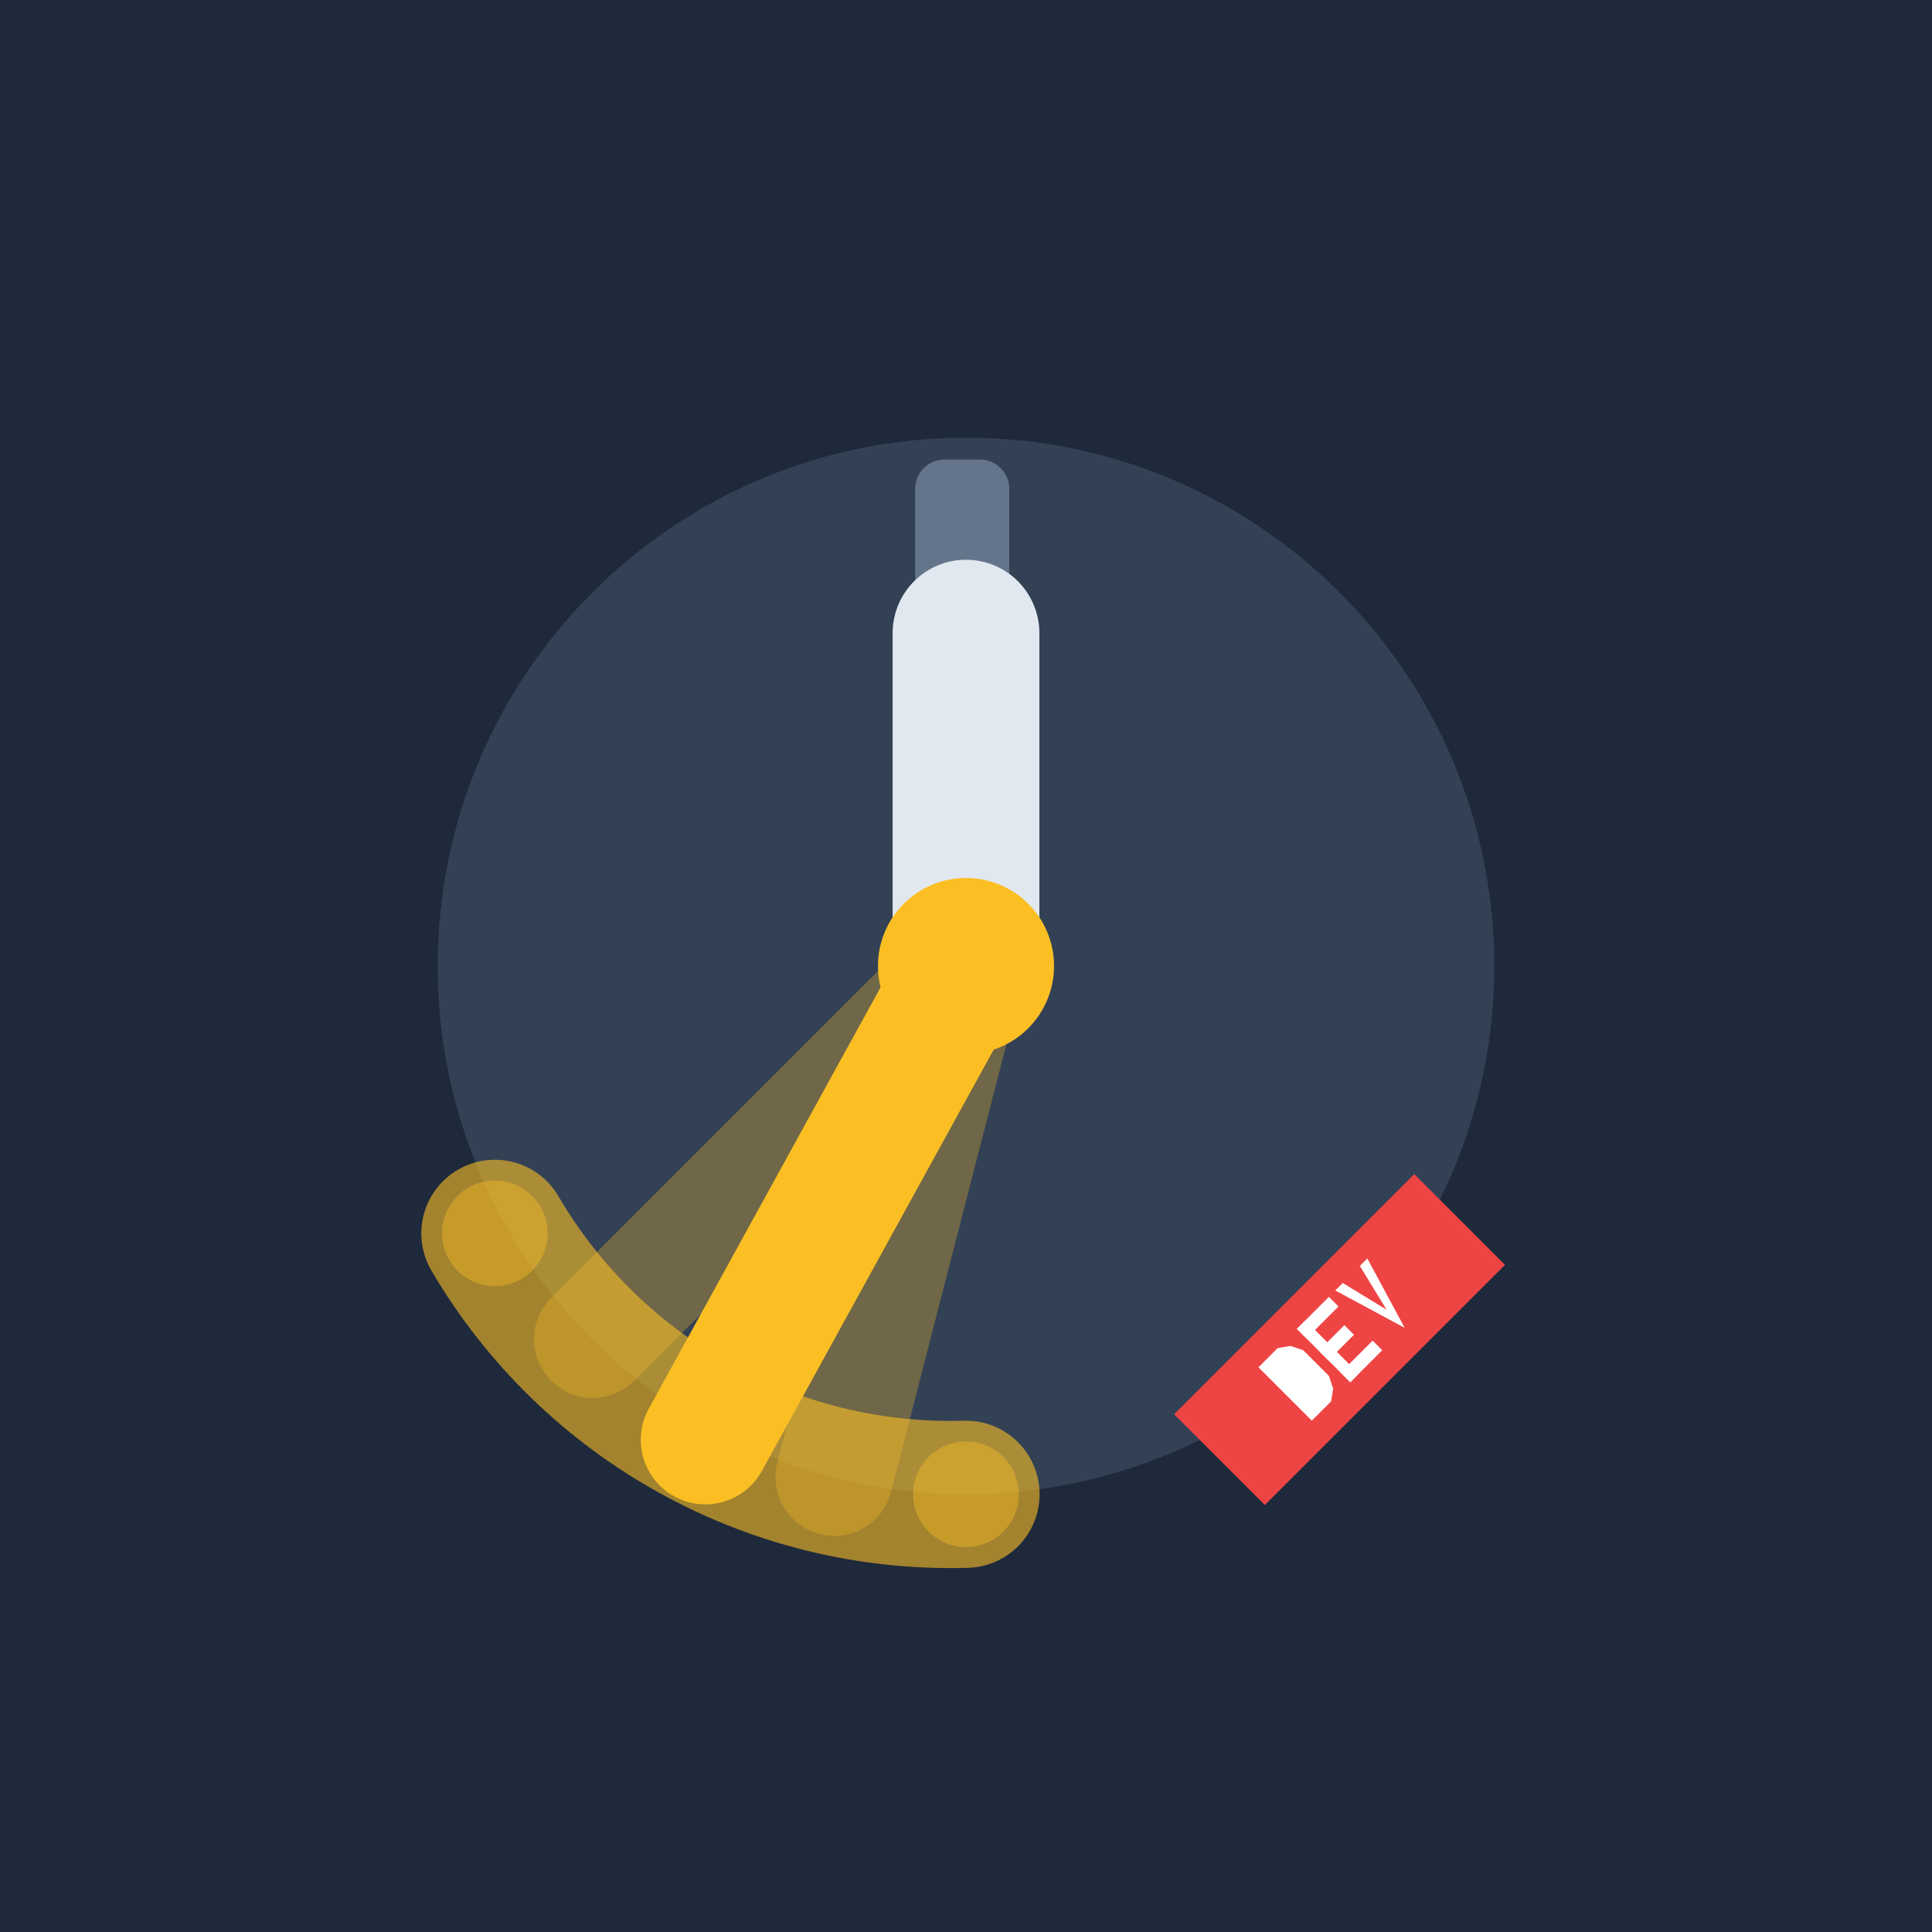
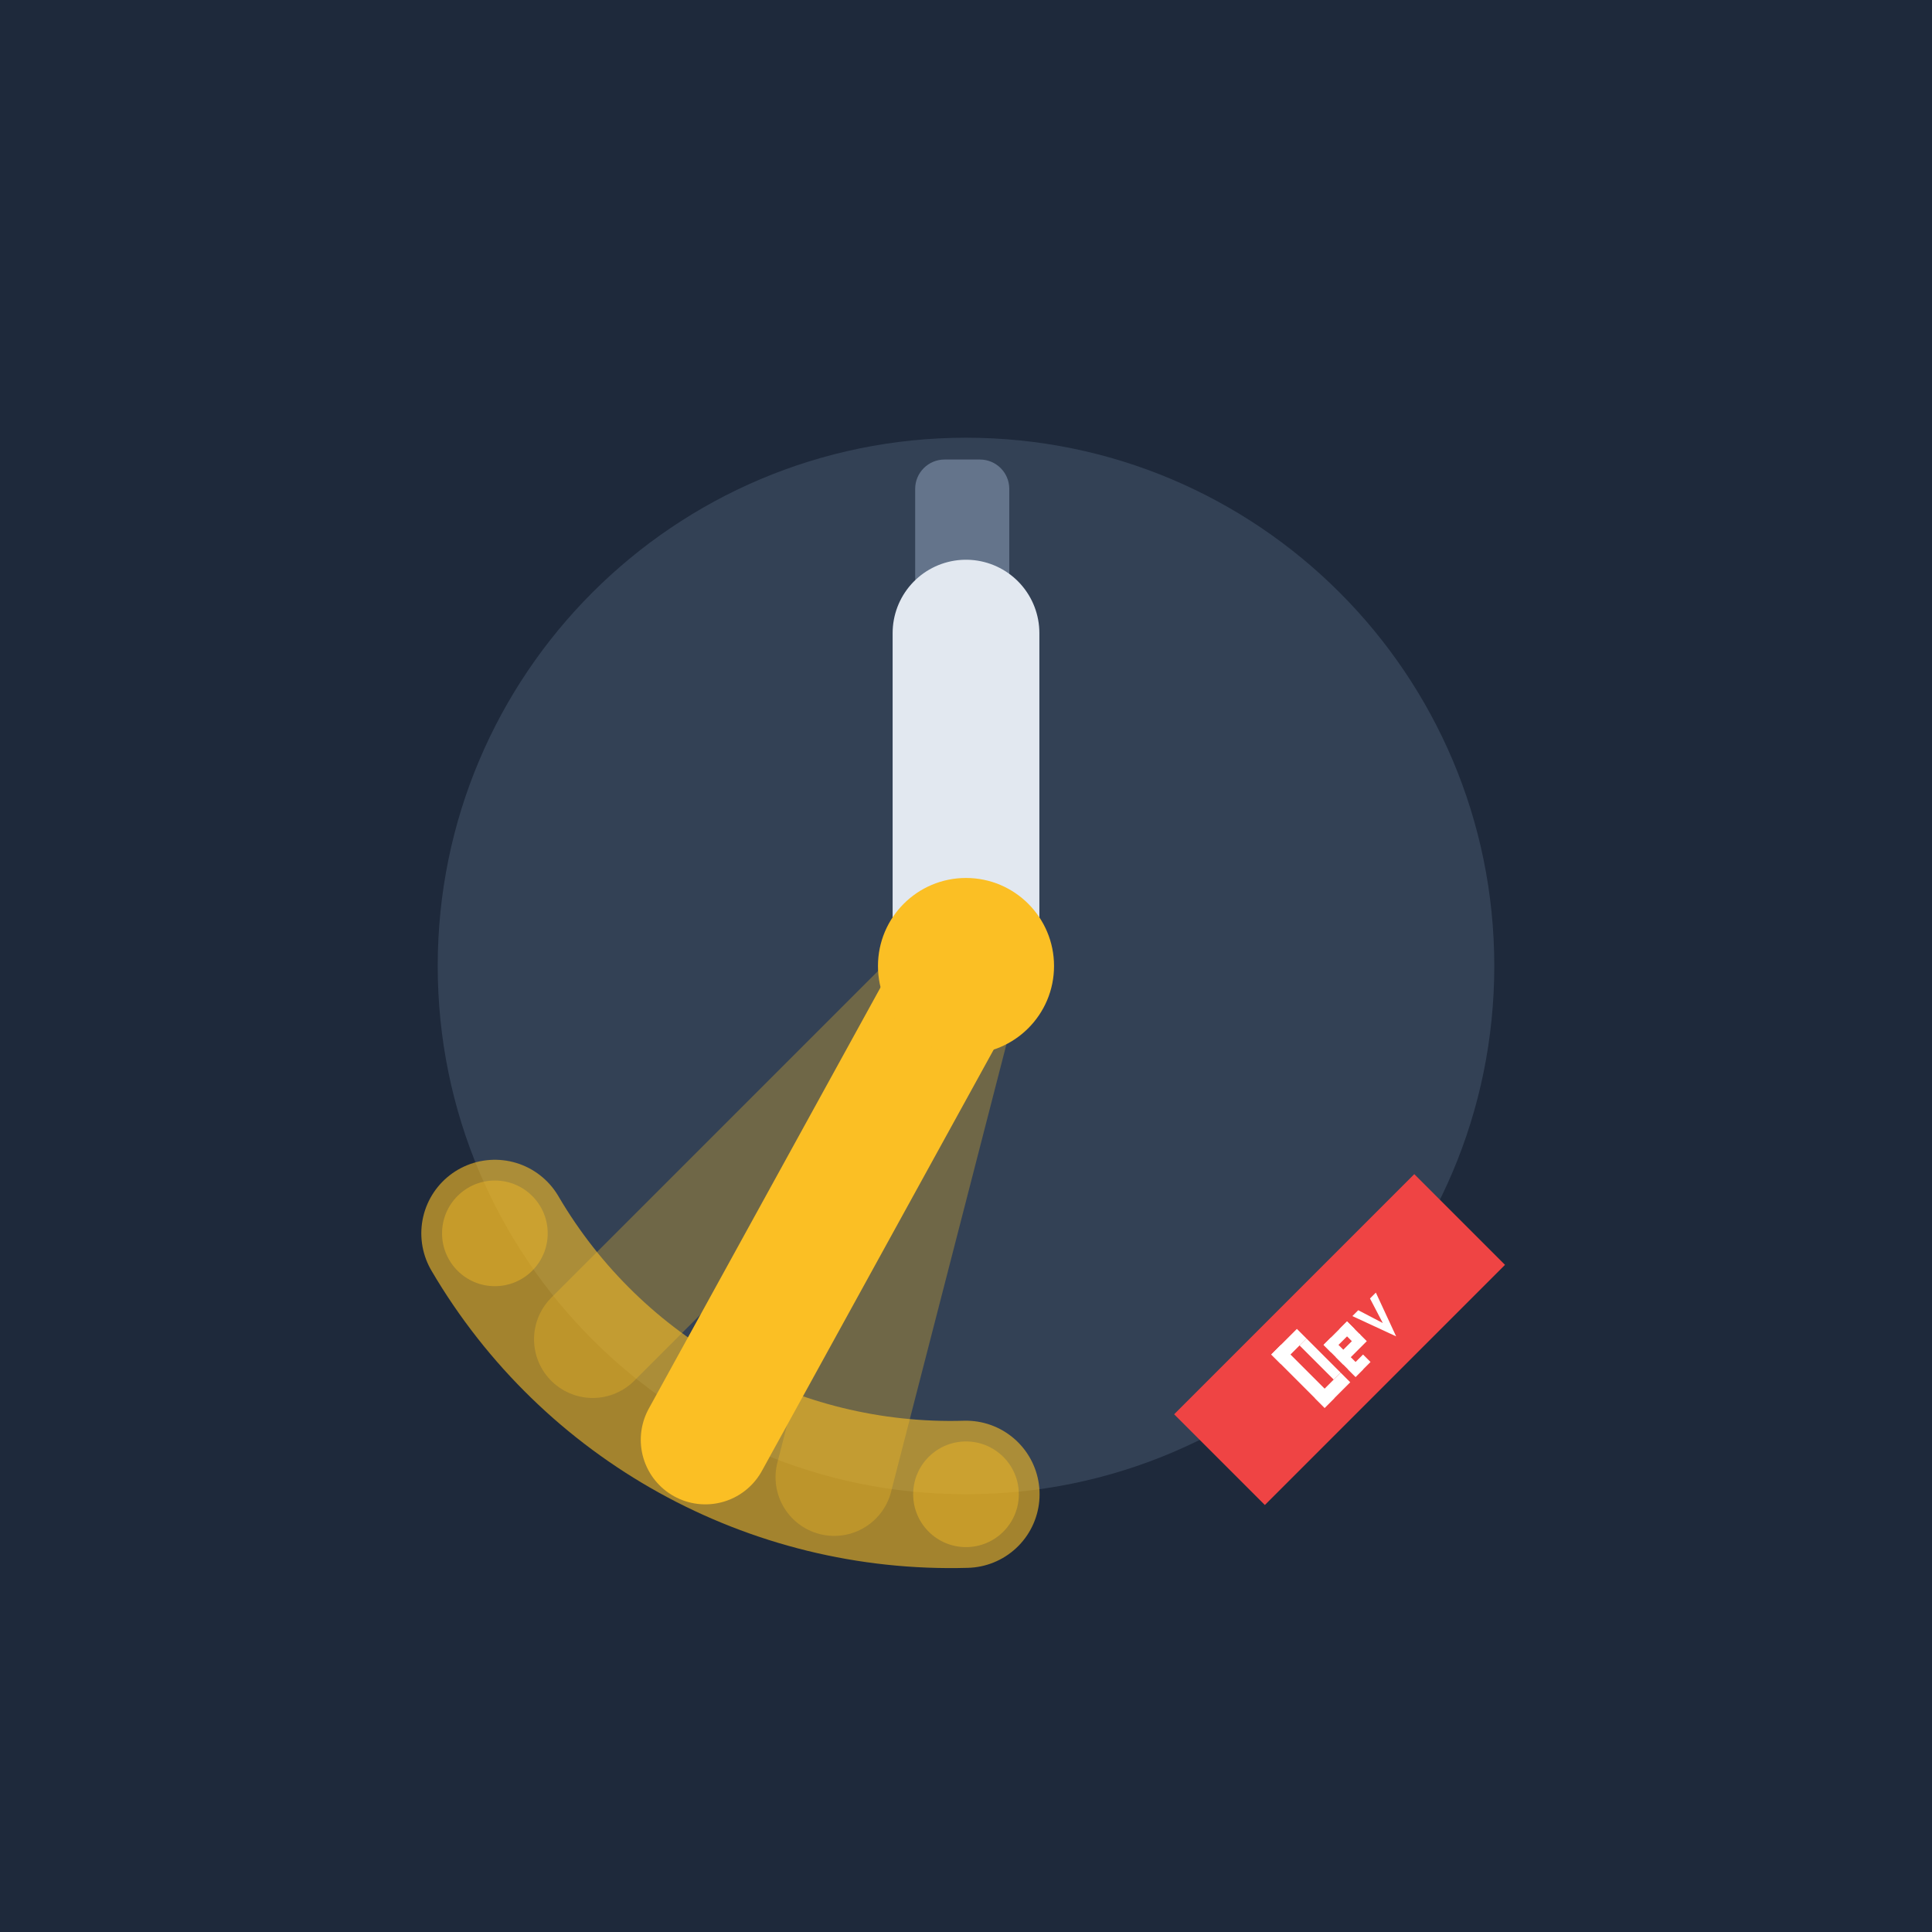
<svg xmlns="http://www.w3.org/2000/svg" viewBox="0 0 512 512" width="512" height="512">
  <rect width="512" height="512" fill="#1e293b" />
  <circle cx="256" cy="256" r="140" fill="#334155" />
  <path d="M 256 396 A 140 140 0 0 1 131.15 326.85" fill="none" stroke="#fbbf24" stroke-width="39" stroke-linecap="round" opacity="0.6" />
  <rect x="242.53" y="121.78" width="24.94" height="38.89" rx="7.78" fill="#64748b" />
  <line x1="256" y1="256" x2="256" y2="167.78" stroke="#e2e8f0" stroke-width="38.89" stroke-linecap="round" />
  <line x1="256" y1="256" x2="221.08" y2="391.47" stroke="#fbbf24" stroke-width="31.11" stroke-linecap="round" opacity="0.3" />
  <line x1="256" y1="256" x2="157.08" y2="354.92" stroke="#fbbf24" stroke-width="31.11" stroke-linecap="round" opacity="0.3" />
  <line x1="256" y1="256" x2="186.92" y2="381.56" stroke="#fbbf24" stroke-width="34.22" stroke-linecap="round" />
  <circle cx="256" cy="256" r="23.33" fill="#fbbf24" />
  <circle cx="256" cy="396" r="14" fill="#fbbf24" opacity="0.4" />
  <circle cx="131.15" cy="326.85" r="14" fill="#fbbf24" opacity="0.4" />
  <g transform="translate(355 355) rotate(-45)">
    <rect x="-45" y="-17" width="90" height="34" fill="#ef4444" />
-     <g transform="translate(-20.4 -10) scale(4)" fill="#ffffff">
-       <path d="M0,0 L1.8,0 L2.5,0.5 L2.9,1.3 L2.9,3.7 L2.5,4.5 L1.8,5 L0,5 Z" />
-       <g transform="translate(3.6 0)">
-         <rect x="0" y="0" width="0.8" height="5" />
-         <rect x="0" y="0" width="3" height="0.9" />
-         <rect x="0" y="2.05" width="2.4" height="0.9" />
-         <rect x="0" y="4.1" width="3" height="0.9" />
+     <g transform="translate(-15.6 -10) scale(4)" fill="#ffffff">
+       <rect x="0" y="0" width="0.9" height="5" />
+       <rect x="0" y="0" width="2.4" height="0.9" />
+       <rect x="0" y="4.1" width="2.4" height="0.9" />
+       <rect x="1.75" y="0.9" width="0.65" height="3.2" />
+       <g transform="translate(2.9 0)">
+         <rect x="0" y="2" width="2.2" height="0.7" />
+         <rect x="0" y="2" width="0.7" height="3" />
+         <rect x="1.5" y="2" width="0.7" height="1.25" />
+         <rect x="0" y="3.15" width="2.2" height="0.7" />
+         <rect x="0" y="4.3" width="1.4" height="0.7" />
      </g>
-       <path d="M7.2,0 L8.7,5 L10.2,0 L9.5,0 L8.7,3.3 L7.9,0 Z" />
+       <path d="M5.6,2 L6.7,5 L7.8,2 L7.25,2 L6.7,3.75 L6.15,2 Z" />
    </g>
  </g>
</svg>
